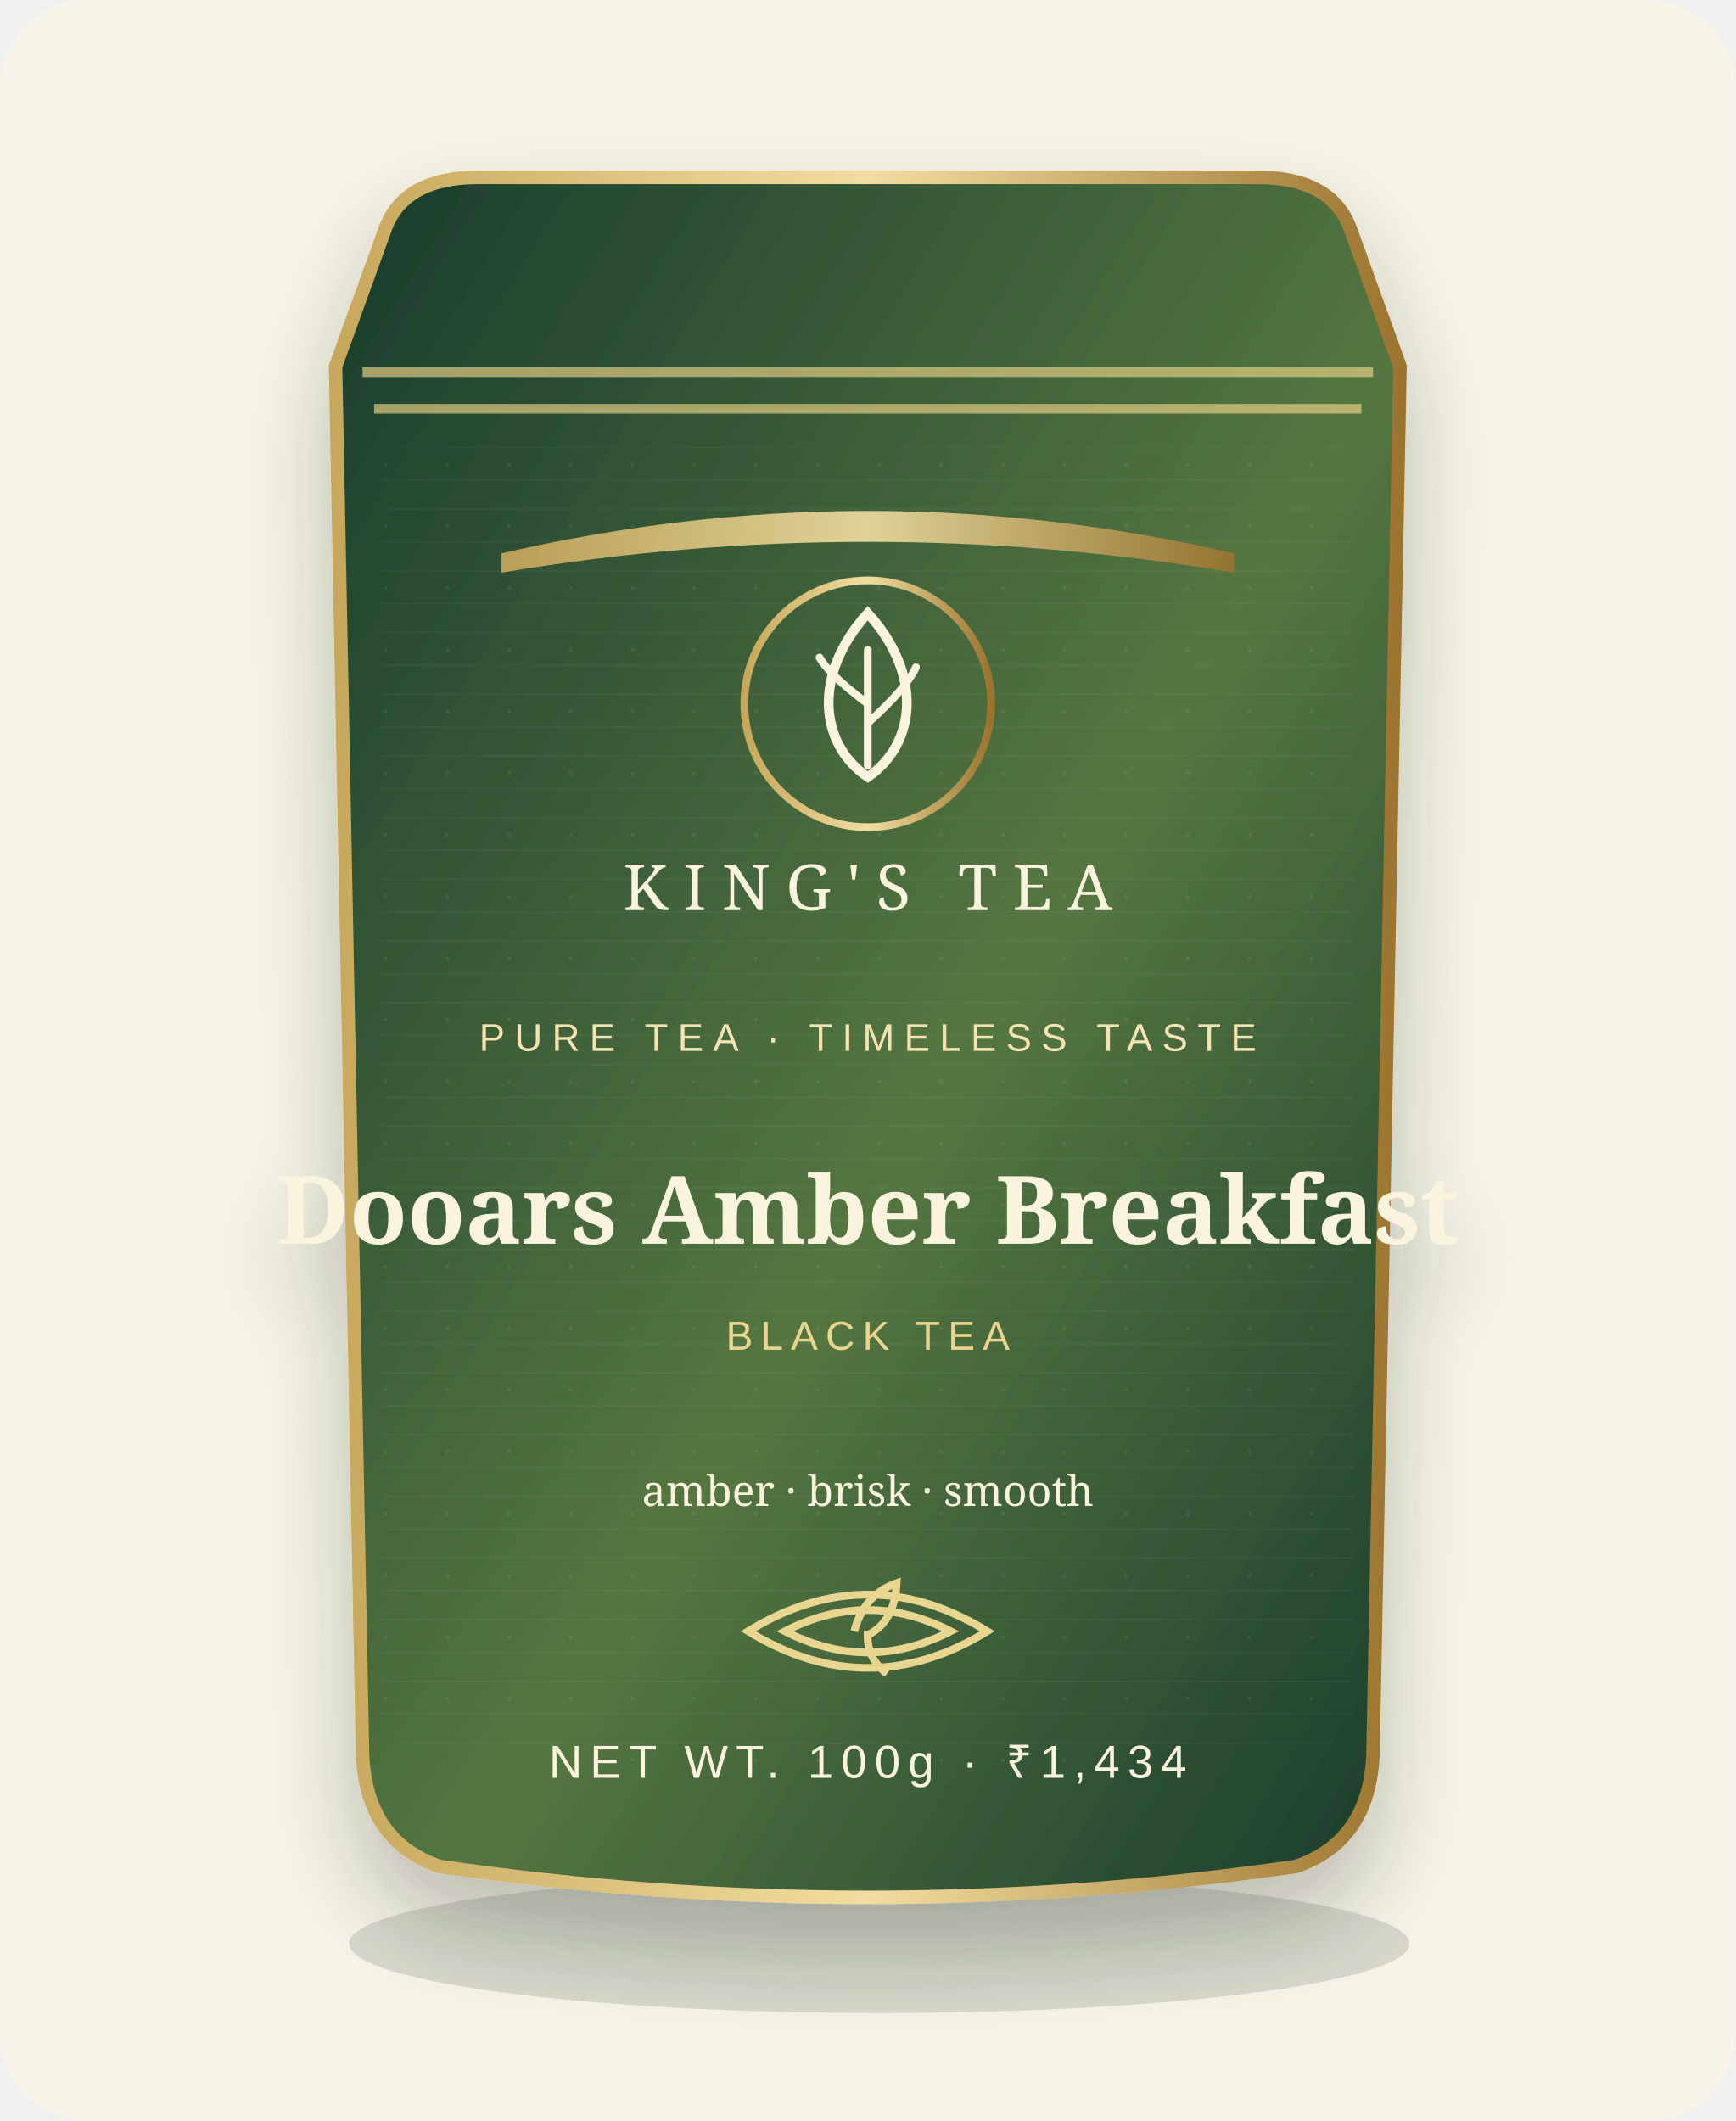
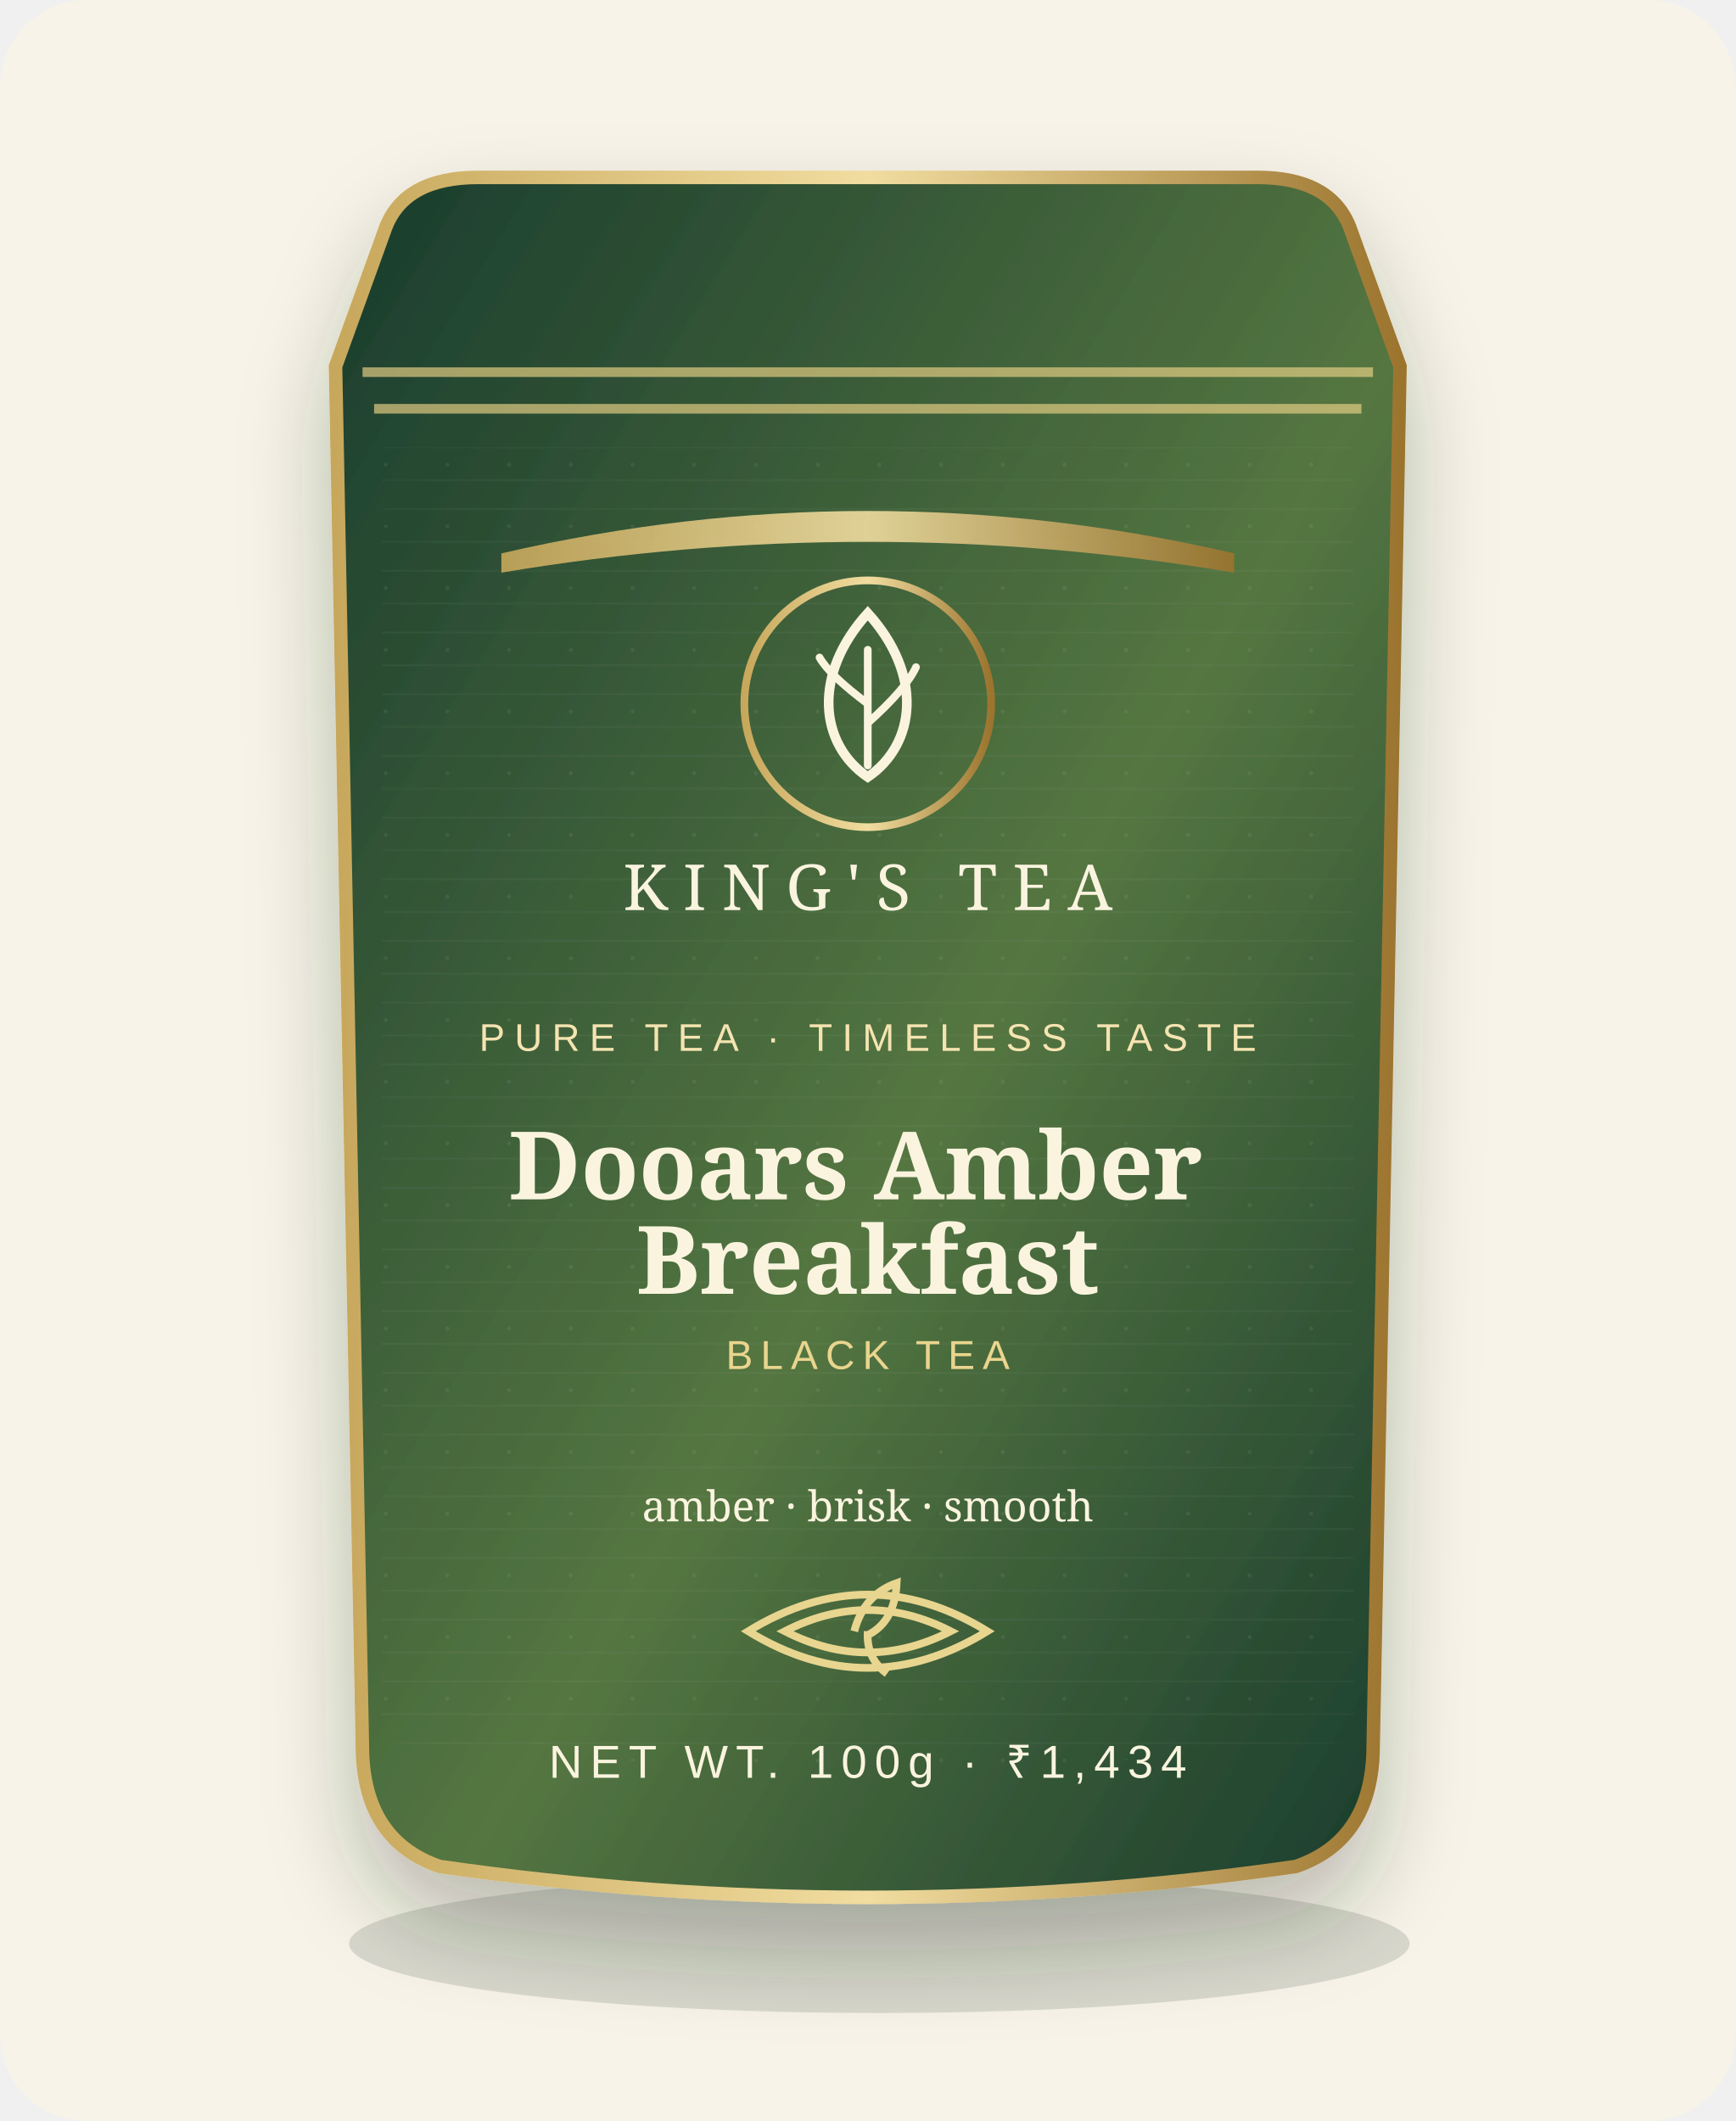
<svg xmlns="http://www.w3.org/2000/svg" width="900" height="1100" viewBox="0 0 900 1100" role="img" aria-labelledby="title desc">
  <defs>
    <linearGradient id="pouch" x1="0" y1="0" x2="1" y2="1">
      <stop stop-color="#183b2d" />
      <stop offset=".55" stop-color="#557641" />
      <stop offset="1" stop-color="#183b2d" />
    </linearGradient>
    <linearGradient id="foil" x1="0" y1="0" x2="1" y2="0">
      <stop stop-color="#c7a75b" />
      <stop offset=".5" stop-color="#f1dda0" />
      <stop offset="1" stop-color="#9b742e" />
    </linearGradient>
    <filter id="shadow" x="-30%" y="-20%" width="160%" height="160%">
      <feDropShadow dx="0" dy="24" stdDeviation="22" flood-color="#1a2c20" flood-opacity=".28" />
    </filter>
    <pattern id="grain" width="32" height="32" patternUnits="userSpaceOnUse">
      <path d="M0 8h32M0 25h32" stroke="#fff" stroke-opacity=".035" />
      <circle cx="8" cy="17" r="1" fill="#fff" fill-opacity=".07" />
    </pattern>
  </defs>
  <rect width="900" height="1100" rx="45" fill="#f7f3e8" />
  <ellipse cx="456" cy="1008" rx="275" ry="36" fill="#18271f" opacity=".14" />
  <g filter="url(#shadow)">
    <path d="M200 118 Q210 92 248 92 H652 Q690 92 700 118 L726 190 L712 910 Q710 955 672 968 Q450 1000 228 968 Q190 955 188 910 L174 190 Z" fill="url(#pouch)" stroke="url(#foil)" stroke-width="7" />
    <path d="M188 193 H712 M194 212 H706" stroke="#e7cf85" stroke-opacity=".67" stroke-width="5" />
    <path d="M198 232 H702 V903 Q450 930 198 903 Z" fill="url(#grain)" />
    <path d="M260 287 Q450 243 640 287 L640 297 Q450 265 260 297Z" fill="url(#foil)" opacity=".9" />
    <circle cx="450" cy="365" r="64" fill="none" stroke="url(#foil)" stroke-width="4" />
    <path d="M450 318 C421 350 425 386 450 403 C475 386 479 350 450 318Z" fill="none" stroke="#faf4df" stroke-width="5" />
    <path d="M450 337 V397 M450 365 Q430 350 425 341 M450 375 Q470 357 475 346" fill="none" stroke="#faf4df" stroke-width="4" stroke-linecap="round" />
    <text x="450" y="472" text-anchor="middle" font-family="Georgia,serif" font-size="33" letter-spacing="8" fill="#faf4df">KING'S TEA</text>
    <path d="M310 497 H590" stroke="url(#foil)" stroke-width="3" />
    <text x="450" y="545" text-anchor="middle" font-family="Arial,sans-serif" font-size="20" letter-spacing="5" fill="#f5e4b1">PURE TEA · TIMELESS TASTE</text>
-     <text x="450" y="645" text-anchor="middle" font-family="Georgia,serif" font-size="49" font-weight="bold" fill="#faf4df">Dooars Amber Breakfast</text>
-     <text x="450" y="700" text-anchor="middle" font-family="Arial,sans-serif" font-size="21" letter-spacing="4" fill="#ead58e">BLACK TEA</text>
-     <path d="M295 733 H605" stroke="url(#foil)" stroke-width="2" opacity=".85" />
-     <text x="450" y="781" text-anchor="middle" font-family="Georgia,serif" font-size="22" fill="#faf4df">amber · brisk · smooth</text>
+     <text text-anchor="middle" font-family="Georgia,serif" font-size="49" font-weight="bold" fill="#faf4df">
+       <tspan x="450" y="622">Dooars Amber</tspan>
+       <tspan x="450" y="671">Breakfast</tspan>
+     </text>
+     <text x="450" y="710" text-anchor="middle" font-family="Arial,sans-serif" font-size="21" letter-spacing="4" fill="#ead58e">BLACK TEA</text>
+     <path d="M295 741 H605" stroke="url(#foil)" stroke-width="2" opacity=".85" />
+     <text x="450" y="789" text-anchor="middle" font-family="Georgia,serif" font-size="22" fill="#faf4df">amber · brisk · smooth</text>
    <g transform="translate(450 846)" fill="none" stroke="#e8d58f" stroke-width="4">
      <path d="M-62 0 Q0 -38 62 0 Q0 38 -62 0Z" />
      <path d="M-43 0 Q0 -22 43 0 Q0 22 -43 0Z" />
      <path d="M-7 0 Q-2 -19 15 -25 Q14 -5 0 2 M0 0 Q-1 14 10 22" />
    </g>
    <text x="450" y="922" text-anchor="middle" font-family="Arial,sans-serif" font-size="24" letter-spacing="4" fill="#faf4df">NET WT. 100g  ·  ₹1,434</text>
  </g>
</svg>
